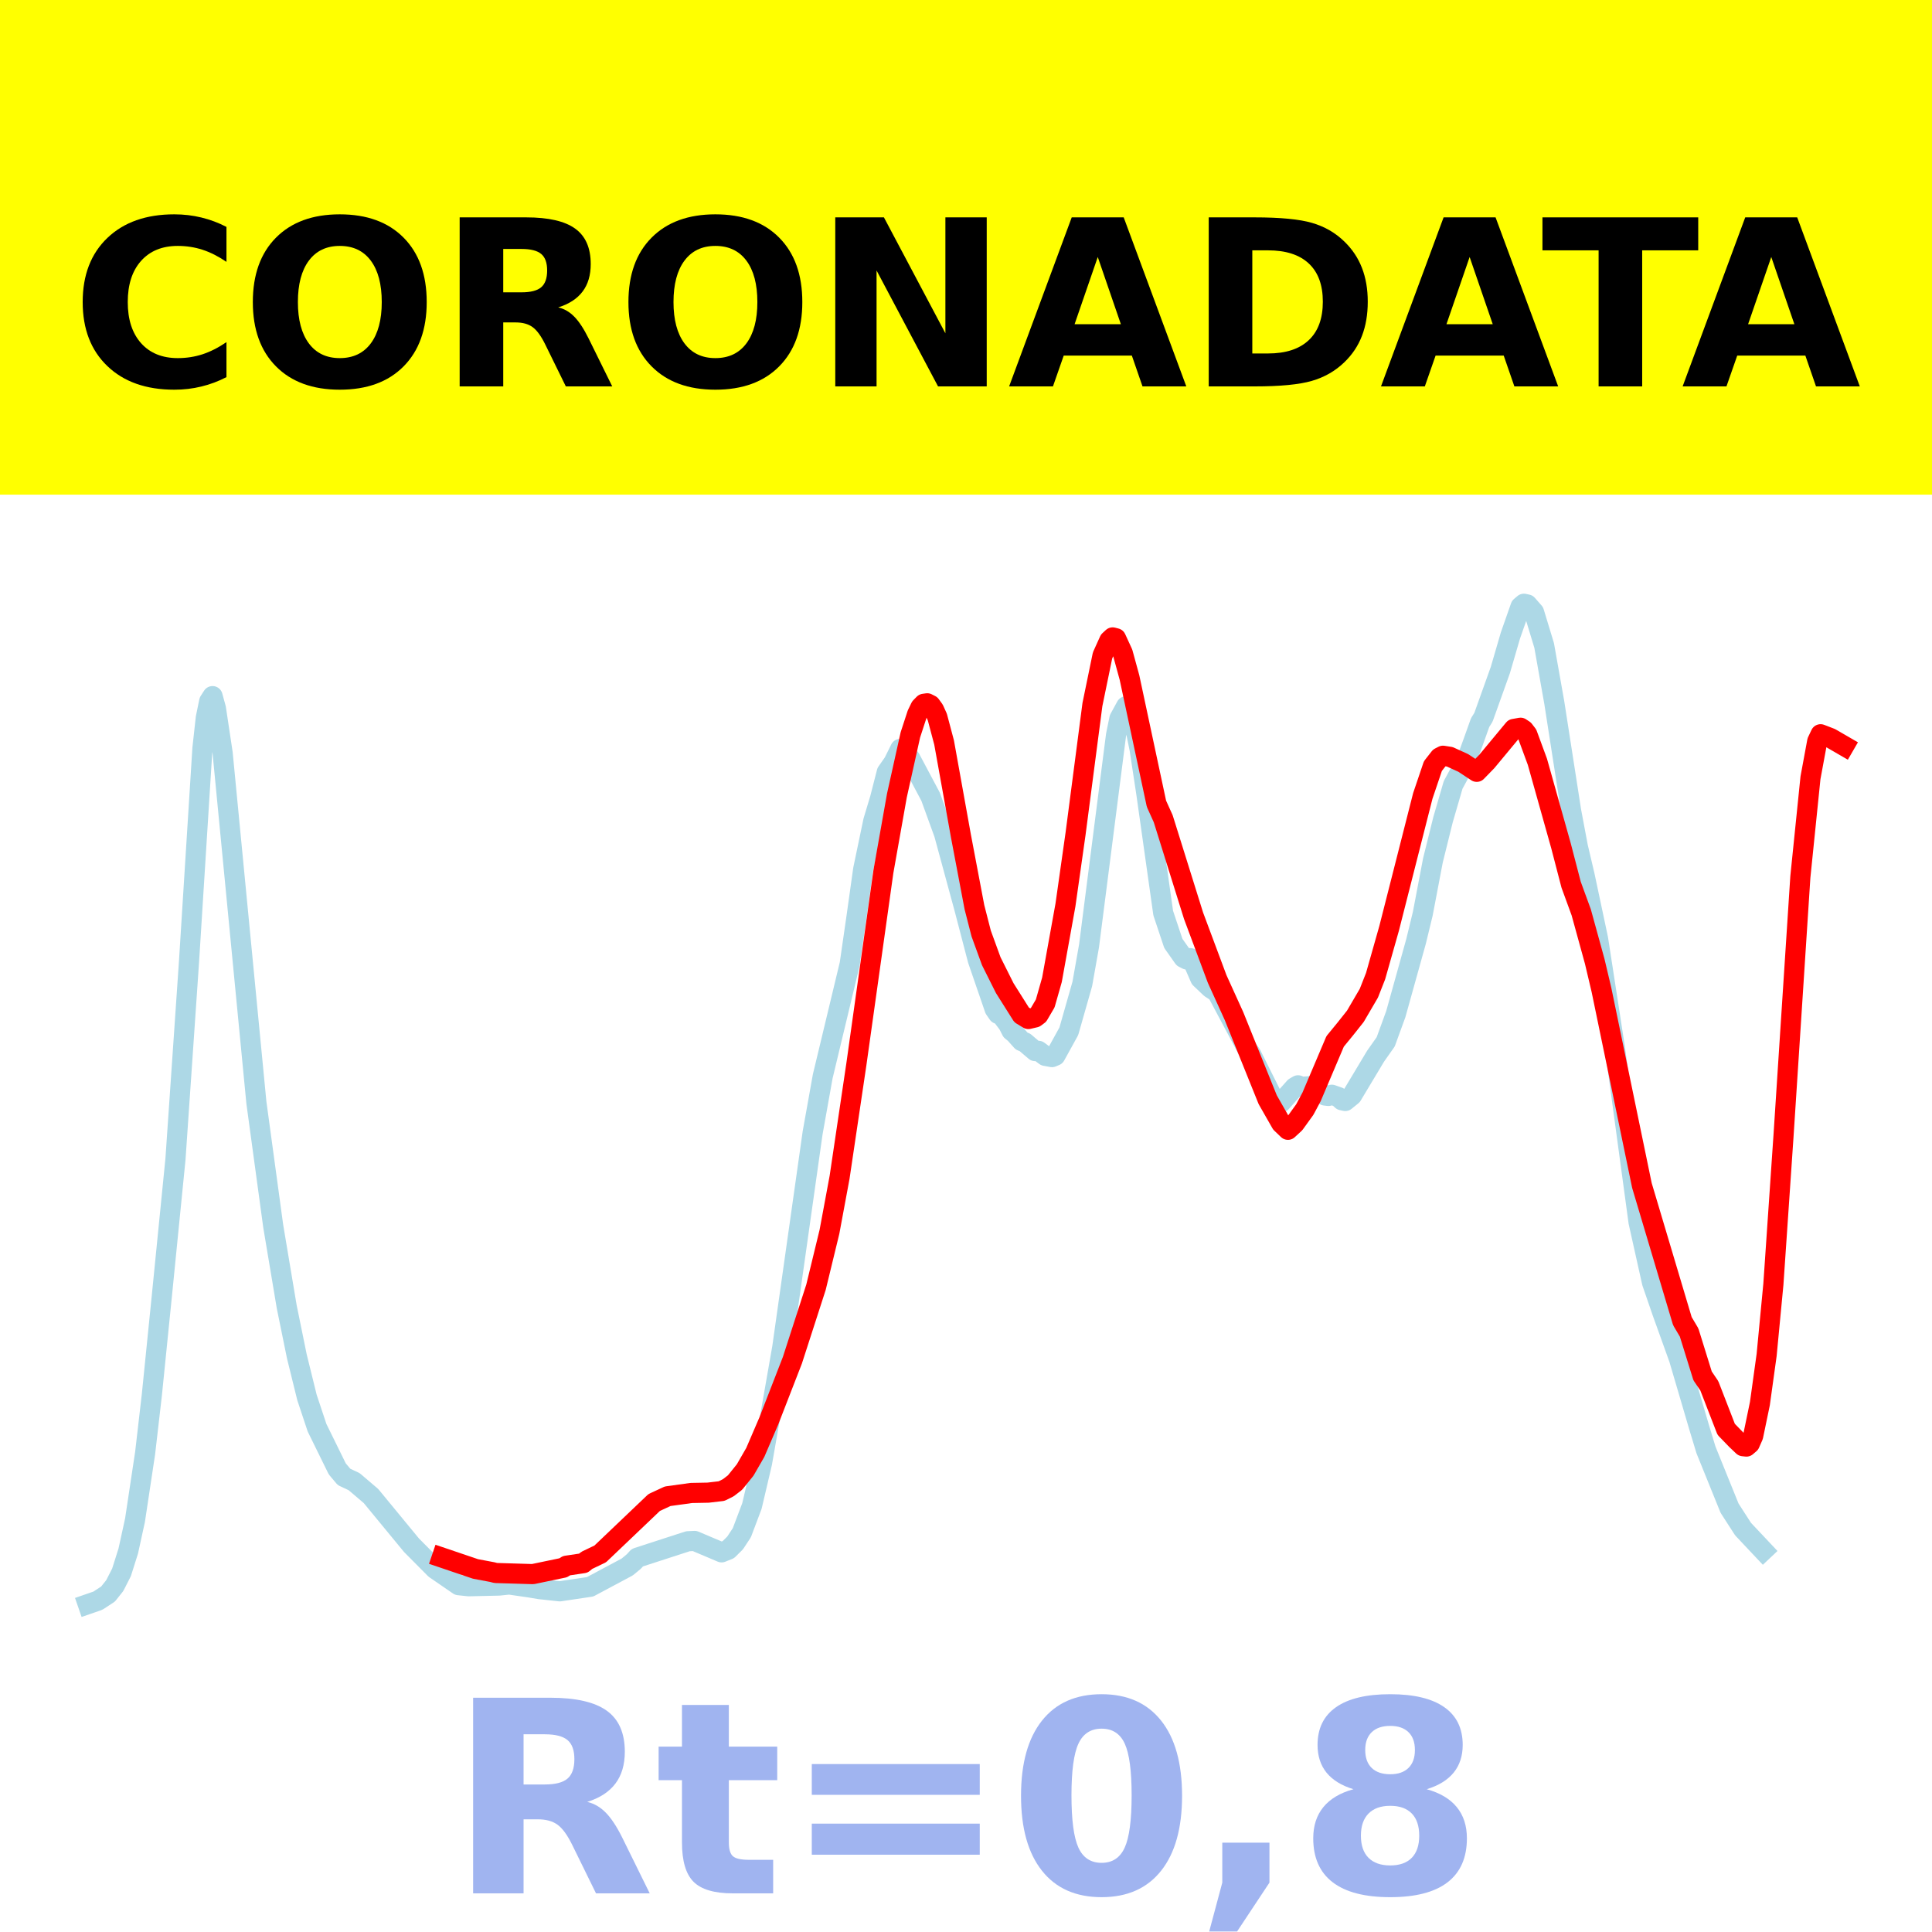
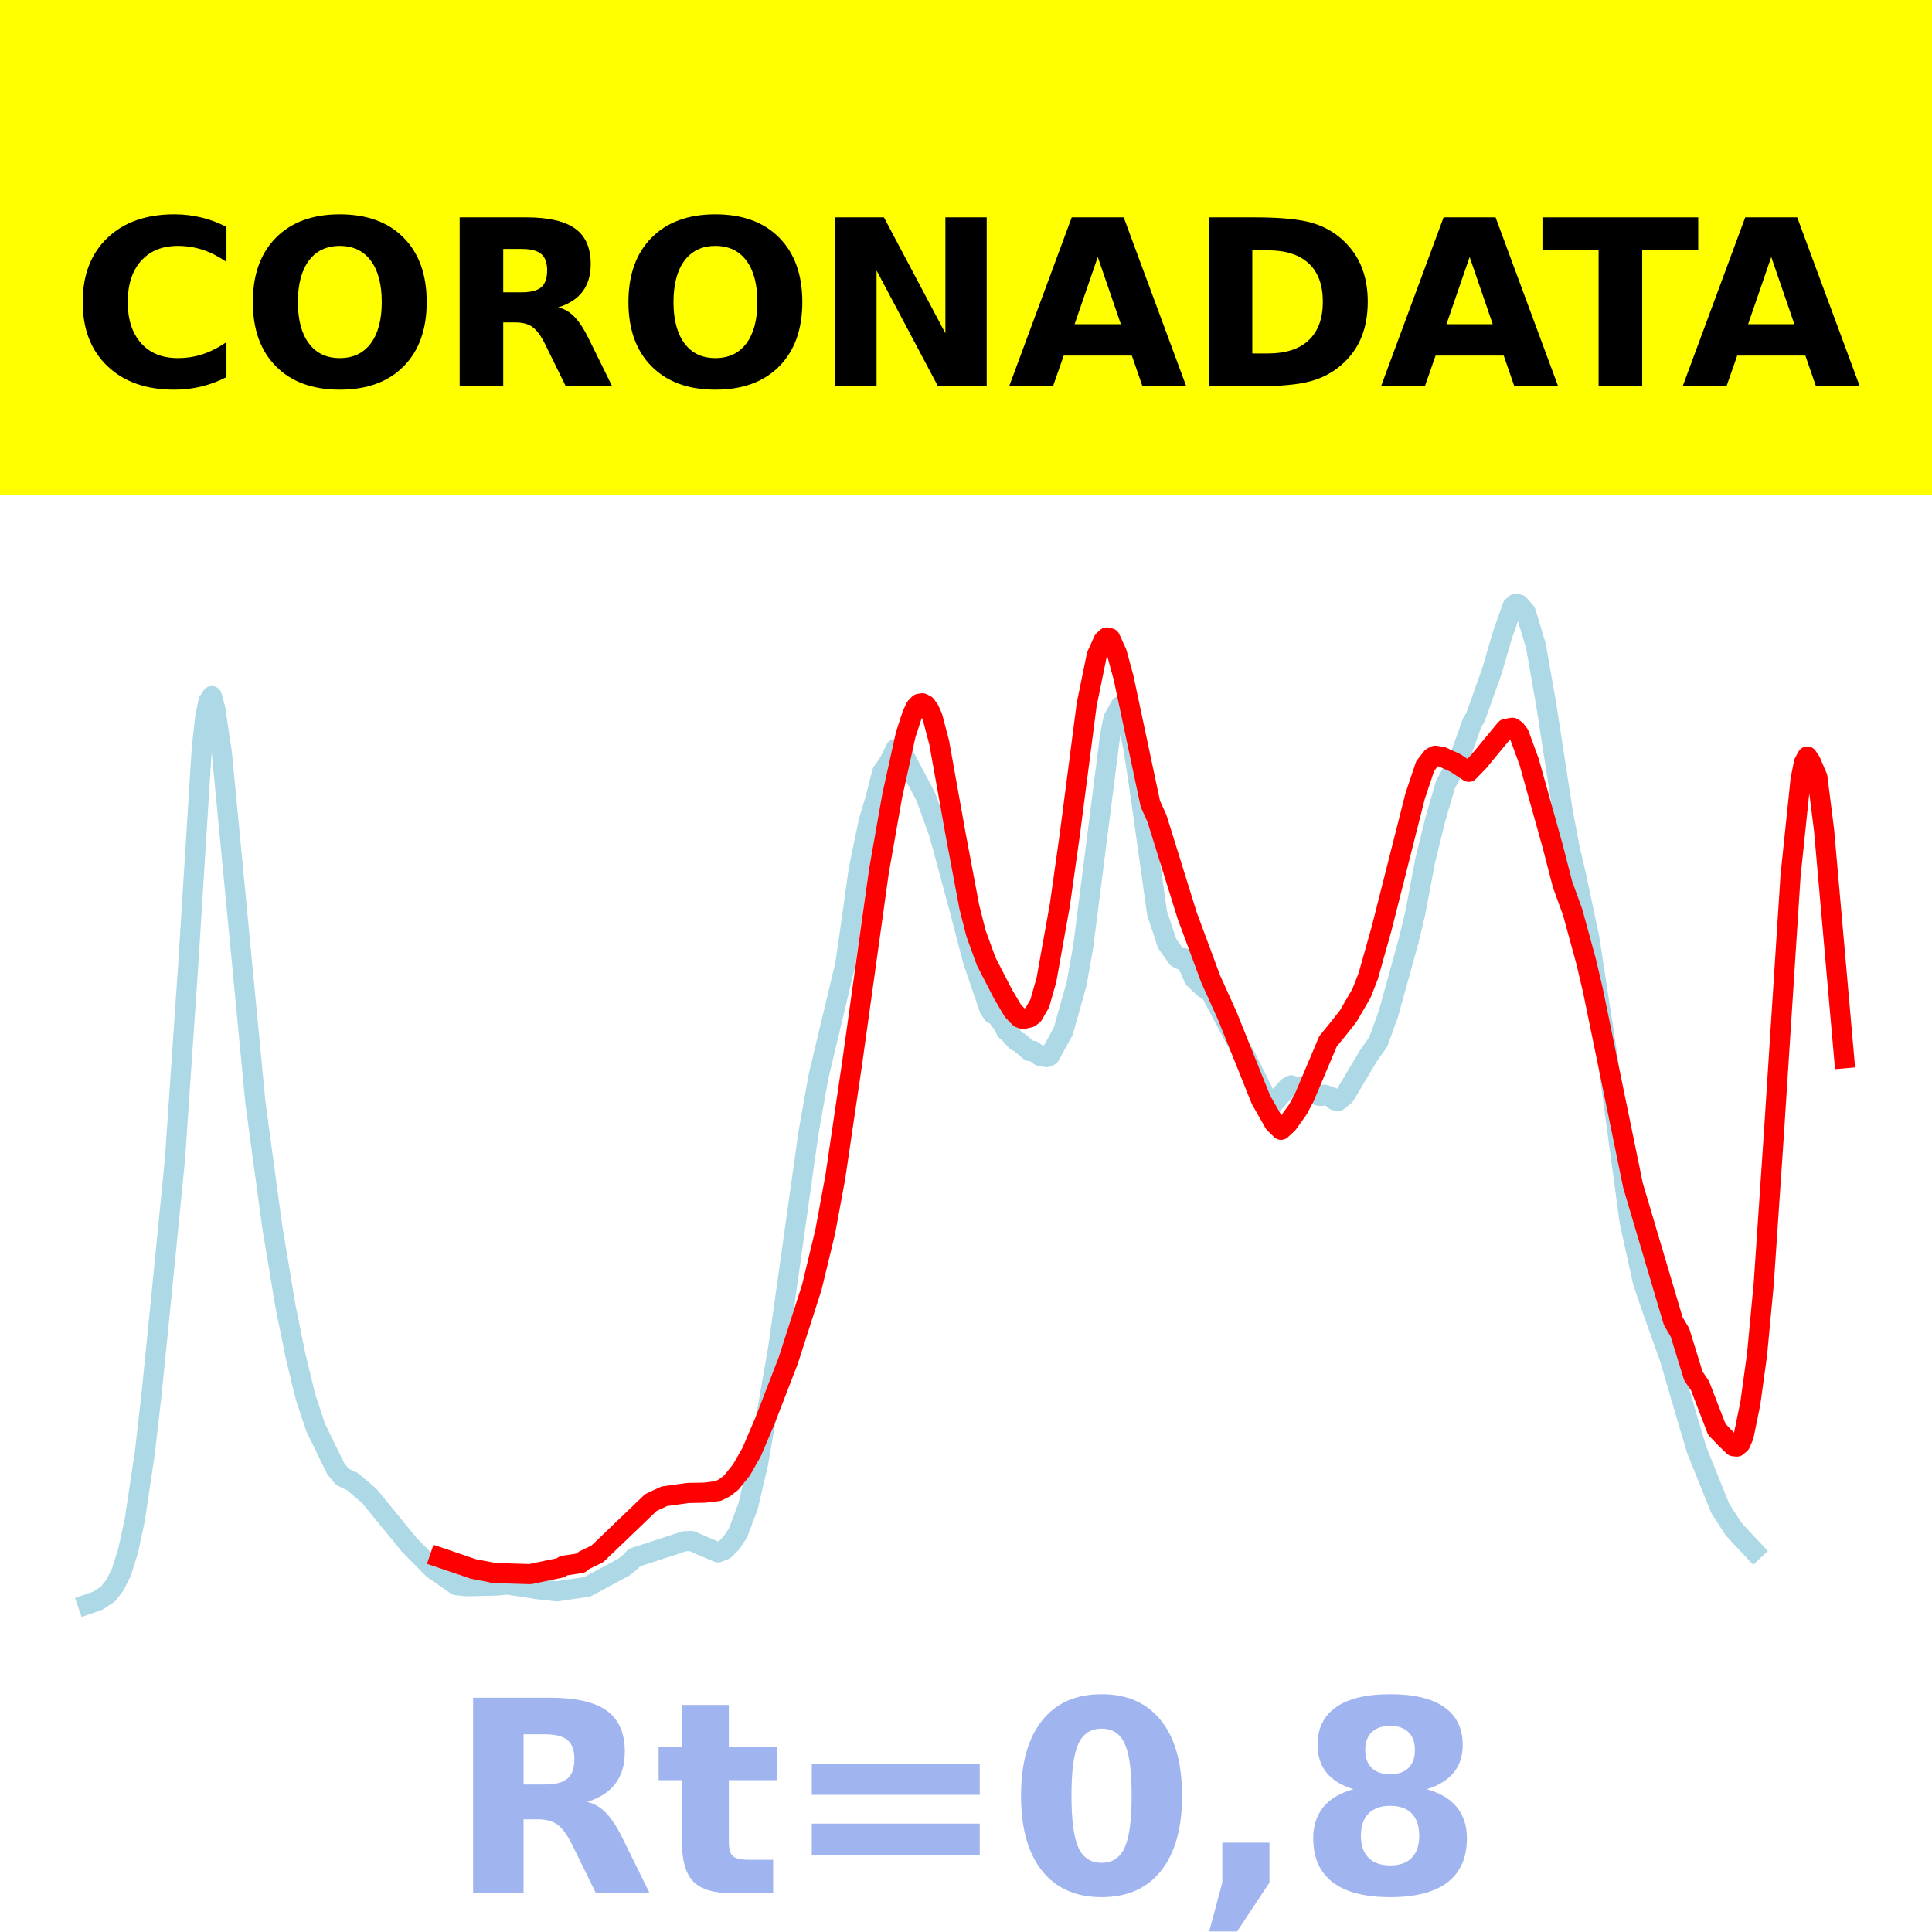
<svg xmlns="http://www.w3.org/2000/svg" xmlns:xlink="http://www.w3.org/1999/xlink" height="144pt" version="1.1" viewBox="0 0 144 144" width="144pt">
  <defs>
    <style type="text/css">*{stroke-linecap:butt;stroke-linejoin:round;}</style>
  </defs>
  <g id="figure_1">
    <g id="patch_1">
      <path d="M 0 144  L 144 144  L 144 0  L 0 0  z " style="fill:#ffffff;" />
    </g>
    <g id="axes_1">
      <g id="patch_2">
        <path d="M 0 144  L 144 144  L 144 0  L 0 0  z " style="fill:#ffffff;" />
      </g>
      <g id="line2d_1">
-         <path clip-path="url(#pb52938ac7f)" d="M 6.545 119.565  L 7.299 119.304  L 8.053 118.81  L 8.556 118.177  L 9.058 117.191  L 9.561 115.6  L 10.063 113.303  L 10.817 108.3  L 11.319 103.954  L 12.073 96.491  L 13.078 86.401  L 14.083 71.75  L 15.088 55.78  L 15.34 53.498  L 15.591 52.276  L 15.842 51.885  L 16.094 52.803  L 16.596 56.142  L 19.109 82.173  L 20.365 91.395  L 21.37 97.397  L 22.124 101.093  L 22.878 104.152  L 23.631 106.416  L 25.139 109.484  L 25.642 110.081  L 26.395 110.434  L 27.652 111.506  L 30.667 115.168  L 32.426 116.941  L 34.185 118.15  L 34.938 118.23  L 37.2 118.178  L 37.954 118.099  L 39.461 118.318  L 40.215 118.444  L 41.723 118.608  L 43.984 118.271  L 46.748 116.794  L 47.25 116.378  L 47.502 116.099  L 51.271 114.876  L 51.773 114.852  L 53.783 115.703  L 54.286 115.502  L 54.788 115.005  L 55.291 114.243  L 56.045 112.248  L 56.798 109.041  L 58.306 100.429  L 60.567 84.442  L 61.321 80.226  L 63.331 71.855  L 63.834 68.378  L 64.336 64.799  L 65.09 61.19  L 65.593 59.516  L 66.095 57.554  L 66.598 56.835  L 67.1 55.819  L 67.352 55.922  L 67.854 56.548  L 69.362 59.385  L 70.367 62.152  L 71.874 67.699  L 72.879 71.549  L 74.136 75.205  L 74.387 75.569  L 74.638 75.672  L 75.141 76.336  L 75.392 76.831  L 75.643 77.034  L 76.146 77.596  L 76.397 77.698  L 77.151 78.342  L 77.402 78.323  L 77.905 78.698  L 78.407 78.791  L 78.659 78.687  L 79.664 76.864  L 80.669 73.334  L 81.171 70.497  L 83.181 54.797  L 83.433 53.561  L 83.935 52.642  L 84.186 52.838  L 84.438 53.383  L 84.94 55.841  L 85.443 59.153  L 86.699 68.057  L 87.453 70.315  L 88.207 71.385  L 88.458 71.514  L 88.709 71.413  L 88.96 71.771  L 89.463 72.927  L 90.217 73.643  L 90.719 73.973  L 92.981 78.221  L 93.232 78.541  L 94.991 82.06  L 95.242 82.203  L 95.493 82.166  L 96.498 81.038  L 96.75 80.892  L 97.001 81.006  L 97.755 80.951  L 98.257 81.326  L 98.76 81.654  L 99.011 81.685  L 99.262 81.595  L 99.765 81.77  L 100.016 82.007  L 100.267 82.062  L 100.77 81.654  L 102.529 78.72  L 103.282 77.652  L 104.036 75.582  L 105.544 70.168  L 106.046 68.099  L 106.8 64.137  L 107.554 61.097  L 108.308 58.502  L 109.313 56.645  L 109.815 55.273  L 110.318 53.863  L 110.569 53.459  L 111.826 49.945  L 112.579 47.364  L 113.333 45.213  L 113.584 45  L 113.836 45.054  L 114.338 45.627  L 115.092 48.11  L 115.846 52.359  L 117.102 60.434  L 117.605 63.113  L 118.107 65.247  L 119.112 69.981  L 120.369 78.124  L 122.127 91.083  L 123.132 95.593  L 123.886 97.781  L 125.143 101.278  L 126.65 106.407  L 127.153 108.066  L 128.912 112.411  L 129.917 113.969  L 131.424 115.57  L 131.424 115.57  " style="fill:none;stroke:#add8e6;stroke-linecap:square;stroke-width:1.5;" />
+         <path clip-path="url(#p681daf15ef)" d="M 6.545 119.565  L 7.295 119.304  L 8.044 118.81  L 8.544 118.177  L 9.044 117.191  L 9.543 115.6  L 10.043 113.303  L 10.793 108.3  L 11.292 103.954  L 12.042 96.491  L 13.041 86.401  L 14.04 71.75  L 15.04 55.78  L 15.289 53.498  L 15.539 52.276  L 15.789 51.885  L 16.039 52.803  L 16.539 56.142  L 19.037 82.173  L 20.286 91.395  L 21.285 97.397  L 22.035 101.093  L 22.784 104.152  L 23.534 106.416  L 25.033 109.484  L 25.532 110.081  L 26.282 110.434  L 27.531 111.506  L 30.529 115.168  L 32.278 116.941  L 34.026 118.15  L 34.776 118.23  L 37.024 118.178  L 37.774 118.099  L 39.273 118.318  L 40.022 118.444  L 41.521 118.608  L 43.77 118.271  L 46.518 116.794  L 47.017 116.378  L 47.267 116.099  L 51.015 114.876  L 51.514 114.852  L 53.513 115.703  L 54.012 115.502  L 54.512 115.005  L 55.012 114.243  L 55.761 112.248  L 56.511 109.041  L 58.01 100.429  L 60.258 84.442  L 61.008 80.226  L 63.006 71.855  L 63.506 68.378  L 64.006 64.799  L 64.755 61.19  L 65.255 59.516  L 65.754 57.554  L 66.254 56.835  L 66.754 55.819  L 67.003 55.922  L 67.503 56.548  L 69.002 59.385  L 70.001 62.152  L 71.5 67.699  L 72.5 71.549  L 73.749 75.205  L 73.999 75.569  L 74.248 75.672  L 74.748 76.336  L 74.998 76.831  L 75.248 77.034  L 75.747 77.596  L 75.997 77.698  L 76.747 78.342  L 76.997 78.323  L 77.496 78.698  L 77.996 78.791  L 78.246 78.687  L 79.245 76.864  L 80.244 73.334  L 80.744 70.497  L 82.743 54.797  L 82.992 53.561  L 83.492 52.642  L 83.742 52.838  L 83.992 53.383  L 84.491 55.841  L 84.991 59.153  L 86.24 68.057  L 86.99 70.315  L 87.739 71.385  L 87.989 71.514  L 88.239 71.413  L 88.489 71.771  L 88.988 72.927  L 89.738 73.643  L 90.237 73.973  L 92.486 78.221  L 92.736 78.541  L 94.484 82.06  L 94.734 82.203  L 94.984 82.166  L 95.983 81.038  L 96.233 80.892  L 96.483 81.006  L 97.232 80.951  L 97.732 81.326  L 98.232 81.654  L 98.482 81.685  L 98.731 81.595  L 99.231 81.77  L 99.481 82.007  L 99.731 82.062  L 100.23 81.654  L 101.979 78.72  L 102.729 77.652  L 103.478 75.582  L 104.977 70.168  L 105.477 68.099  L 106.226 64.137  L 106.976 61.097  L 107.725 58.502  L 108.724 56.645  L 109.224 55.273  L 109.724 53.863  L 109.974 53.459  L 111.223 49.945  L 111.972 47.364  L 112.722 45.213  L 112.972 45  L 113.221 45.054  L 113.721 45.627  L 114.471 48.11  L 115.22 52.359  L 116.469 60.434  L 116.969 63.113  L 117.468 65.247  L 118.468 69.981  L 119.717 78.124  L 121.466 91.083  L 122.465 95.593  L 123.214 97.781  L 124.464 101.278  L 125.963 106.407  L 126.462 108.066  L 128.211 112.411  L 129.21 113.969  L 130.709 115.57  L 130.709 115.57  " style="fill:none;stroke:#add8e6;stroke-linecap:square;stroke-width:1.5;" />
      </g>
      <g id="line2d_2">
-         <path clip-path="url(#pb52938ac7f)" d="M 32.928 116.088  L 35.441 116.94  L 36.697 117.176  L 36.949 117.242  L 39.712 117.325  L 41.974 116.854  L 42.225 116.697  L 43.481 116.509  L 43.733 116.301  L 44.738 115.819  L 48.758 111.988  L 49.763 111.522  L 51.522 111.278  L 52.778 111.254  L 53.783 111.136  L 54.286 110.886  L 54.788 110.497  L 55.542 109.562  L 56.296 108.253  L 57.301 105.915  L 59.06 101.386  L 60.819 95.944  L 61.824 91.806  L 62.578 87.748  L 63.834 79.289  L 65.844 64.961  L 66.849 59.297  L 67.854 54.772  L 68.357 53.232  L 68.608 52.713  L 68.859 52.457  L 69.11 52.42  L 69.362 52.547  L 69.613 52.891  L 69.864 53.447  L 70.367 55.341  L 71.623 62.315  L 72.628 67.616  L 73.131 69.578  L 73.884 71.644  L 74.89 73.653  L 76.146 75.646  L 76.648 75.952  L 77.151 75.834  L 77.402 75.648  L 77.905 74.791  L 78.407 73.028  L 79.412 67.456  L 80.166 62.142  L 81.422 52.515  L 82.176 48.855  L 82.679 47.742  L 82.93 47.509  L 83.181 47.574  L 83.684 48.669  L 84.186 50.502  L 86.196 59.909  L 86.699 61.022  L 88.96 68.254  L 90.719 72.966  L 91.976 75.734  L 94.488 81.967  L 95.493 83.727  L 95.996 84.208  L 96.498 83.745  L 97.252 82.7  L 97.755 81.759  L 99.514 77.617  L 100.267 76.698  L 101.021 75.748  L 102.026 74.029  L 102.529 72.752  L 103.534 69.205  L 106.046 59.327  L 106.8 57.098  L 107.303 56.457  L 107.554 56.328  L 108.057 56.407  L 109.062 56.865  L 110.067 57.527  L 110.82 56.753  L 112.831 54.331  L 113.333 54.241  L 113.584 54.407  L 113.836 54.735  L 114.589 56.779  L 116.348 63.043  L 117.102 65.94  L 117.856 68.002  L 118.861 71.655  L 119.363 73.778  L 122.379 88.358  L 125.394 98.469  L 125.896 99.316  L 126.901 102.551  L 127.404 103.294  L 128.66 106.534  L 129.414 107.313  L 129.917 107.791  L 130.168 107.818  L 130.419 107.603  L 130.67 107.034  L 131.173 104.611  L 131.675 100.987  L 132.178 95.714  L 132.932 84.676  L 134.188 65.362  L 134.942 57.974  L 135.444 55.258  L 135.696 54.726  L 136.449 55.017  L 137.455 55.6  L 137.455 55.6  " style="fill:none;stroke:#ff0000;stroke-linecap:square;stroke-width:1.5;" />
+         <path clip-path="url(#p681daf15ef)" d="M 32.777 116.088  L 35.276 116.94  L 36.525 117.176  L 36.774 117.242  L 39.523 117.325  L 41.771 116.854  L 42.021 116.697  L 43.27 116.509  L 43.52 116.301  L 44.519 115.819  L 48.516 111.988  L 49.516 111.522  L 51.264 111.278  L 52.514 111.254  L 53.513 111.136  L 54.012 110.886  L 54.512 110.497  L 55.262 109.562  L 56.011 108.253  L 57.01 105.915  L 58.759 101.386  L 60.508 95.944  L 61.507 91.806  L 62.257 87.748  L 63.506 79.289  L 65.505 64.961  L 66.504 59.297  L 67.503 54.772  L 68.003 53.232  L 68.253 52.713  L 68.502 52.457  L 68.752 52.42  L 69.002 52.547  L 69.252 52.891  L 69.502 53.447  L 70.001 55.341  L 71.251 62.315  L 72.25 67.616  L 72.749 69.578  L 73.499 71.644  L 74.748 74.07  L 75.498 75.343  L 75.997 75.858  L 76.247 75.952  L 76.747 75.834  L 76.997 75.648  L 77.496 74.791  L 77.996 73.028  L 78.995 67.456  L 79.745 62.142  L 80.994 52.515  L 81.743 48.855  L 82.243 47.742  L 82.493 47.509  L 82.743 47.574  L 83.242 48.669  L 83.742 50.502  L 85.74 59.909  L 86.24 61.022  L 88.489 68.254  L 90.237 72.966  L 91.486 75.734  L 93.985 81.967  L 94.984 83.727  L 95.484 84.208  L 95.983 83.745  L 96.733 82.7  L 97.232 81.759  L 98.981 77.617  L 99.731 76.698  L 100.48 75.748  L 101.48 74.029  L 101.979 72.752  L 102.978 69.205  L 105.477 59.327  L 106.226 57.098  L 106.726 56.457  L 106.976 56.328  L 107.475 56.407  L 108.475 56.865  L 109.474 57.527  L 110.223 56.753  L 112.222 54.331  L 112.722 54.241  L 112.972 54.407  L 113.221 54.735  L 113.971 56.779  L 115.72 63.043  L 116.469 65.94  L 117.219 68.002  L 118.218 71.655  L 118.718 73.778  L 121.715 88.358  L 124.713 98.469  L 125.213 99.316  L 126.212 102.551  L 126.712 103.294  L 127.961 106.534  L 128.711 107.313  L 129.21 107.791  L 129.46 107.818  L 129.71 107.603  L 129.96 107.034  L 130.459 104.601  L 130.959 100.967  L 131.459 95.684  L 132.208 84.631  L 133.457 65.279  L 134.207 58.089  L 134.457 56.837  L 134.706 56.385  L 134.956 56.757  L 135.456 57.922  L 135.956 61.878  L 137.455 78.877  L 137.455 78.877  " style="fill:none;stroke:#ff0000;stroke-linecap:square;stroke-width:1.5;" />
      </g>
      <g id="patch_3">
        <path d="M 0 144  L 0 0  " style="fill:none;stroke:#ffffff;stroke-linecap:square;stroke-linejoin:miter;stroke-width:0.8;" />
      </g>
      <g id="patch_4">
        <path d="M 144 144  L 144 0  " style="fill:none;stroke:#ffffff;stroke-linecap:square;stroke-linejoin:miter;stroke-width:0.8;" />
      </g>
      <g id="patch_5">
        <path d="M 0 144  L 144 144  " style="fill:none;stroke:#ffffff;stroke-linecap:square;stroke-linejoin:miter;stroke-width:0.8;" />
      </g>
      <g id="patch_6">
        <path d="M 0 0  L 144 0  " style="fill:none;stroke:#ffffff;stroke-linecap:square;stroke-linejoin:miter;stroke-width:0.8;" />
      </g>
    </g>
    <g id="text_1">
      <g id="patch_7">
        <path d="M -64.848 36.368  L 208.848 36.368  L 208.848 -7.654  L -64.848 -7.654  z " style="fill:#ffff00;stroke:#ffff00;stroke-linejoin:miter;" />
      </g>
      <g transform="translate(72 9.45018)scale(0.1728 -0.1728)" />
      <g transform="translate(-60.87375 28.8)scale(0.1728 -0.1728)">
        <defs>
          <path id="DejaVuSans-Bold-32" />
          <path d="M 67 4  Q 61.812 1.312 56.203 -0.047  Q 50.594 -1.422 44.484 -1.422  Q 26.266 -1.422 15.625 8.766  Q 4.984 18.953 4.984 36.375  Q 4.984 53.859 15.625 64.031  Q 26.266 74.219 44.484 74.219  Q 50.594 74.219 56.203 72.844  Q 61.812 71.484 67 68.797  L 67 53.719  Q 61.766 57.281 56.688 58.938  Q 51.609 60.594 46 60.594  Q 35.938 60.594 30.172 54.141  Q 24.422 47.703 24.422 36.375  Q 24.422 25.094 30.172 18.641  Q 35.938 12.203 46 12.203  Q 51.609 12.203 56.688 13.859  Q 61.766 15.531 67 19.094  z " id="DejaVuSans-Bold-67" />
          <path d="M 42.484 60.594  Q 33.891 60.594 29.156 54.25  Q 24.422 47.906 24.422 36.375  Q 24.422 24.906 29.156 18.547  Q 33.891 12.203 42.484 12.203  Q 51.125 12.203 55.859 18.547  Q 60.594 24.906 60.594 36.375  Q 60.594 47.906 55.859 54.25  Q 51.125 60.594 42.484 60.594  z M 42.484 74.219  Q 60.062 74.219 70.016 64.156  Q 79.984 54.109 79.984 36.375  Q 79.984 18.703 70.016 8.641  Q 60.062 -1.422 42.484 -1.422  Q 24.953 -1.422 14.969 8.641  Q 4.984 18.703 4.984 36.375  Q 4.984 54.109 14.969 64.156  Q 24.953 74.219 42.484 74.219  z " id="DejaVuSans-Bold-79" />
          <path d="M 35.891 40.578  Q 41.797 40.578 44.359 42.766  Q 46.922 44.969 46.922 50  Q 46.922 54.984 44.359 57.125  Q 41.797 59.281 35.891 59.281  L 27.984 59.281  L 27.984 40.578  z M 27.984 27.594  L 27.984 0  L 9.188 0  L 9.188 72.906  L 37.891 72.906  Q 52.297 72.906 59 68.062  Q 65.719 63.234 65.719 52.781  Q 65.719 45.562 62.219 40.922  Q 58.734 36.281 51.703 34.078  Q 55.562 33.203 58.609 30.094  Q 61.672 27 64.797 20.703  L 75 0  L 54.984 0  L 46.094 18.109  Q 43.406 23.578 40.641 25.578  Q 37.891 27.594 33.297 27.594  z " id="DejaVuSans-Bold-82" />
          <path d="M 9.188 72.906  L 30.172 72.906  L 56.688 22.906  L 56.688 72.906  L 74.516 72.906  L 74.516 0  L 53.516 0  L 27 50  L 27 0  L 9.188 0  z " id="DejaVuSans-Bold-78" />
          <path d="M 53.422 13.281  L 24.031 13.281  L 19.391 0  L 0.484 0  L 27.484 72.906  L 49.906 72.906  L 76.906 0  L 58.016 0  z M 28.719 26.812  L 48.688 26.812  L 38.719 55.812  z " id="DejaVuSans-Bold-65" />
          <path d="M 27.984 58.688  L 27.984 14.203  L 34.719 14.203  Q 46.234 14.203 52.312 19.922  Q 58.406 25.641 58.406 36.531  Q 58.406 47.359 52.344 53.016  Q 46.297 58.688 34.719 58.688  z M 9.188 72.906  L 29 72.906  Q 45.609 72.906 53.734 70.531  Q 61.859 68.172 67.672 62.5  Q 72.797 57.562 75.281 51.109  Q 77.781 44.672 77.781 36.531  Q 77.781 28.266 75.281 21.797  Q 72.797 15.328 67.672 10.406  Q 61.812 4.734 53.609 2.359  Q 45.406 0 29 0  L 9.188 0  z " id="DejaVuSans-Bold-68" />
          <path d="M 0.484 72.906  L 67.672 72.906  L 67.672 58.688  L 43.5 58.688  L 43.5 0  L 24.703 0  L 24.703 58.688  L 0.484 58.688  z " id="DejaVuSans-Bold-84" />
        </defs>
        <use xlink:href="#DejaVuSans-Bold-32" />
        <use x="34.814" xlink:href="#DejaVuSans-Bold-32" />
        <use x="69.629" xlink:href="#DejaVuSans-Bold-32" />
        <use x="104.443" xlink:href="#DejaVuSans-Bold-32" />
        <use x="139.258" xlink:href="#DejaVuSans-Bold-32" />
        <use x="174.072" xlink:href="#DejaVuSans-Bold-32" />
        <use x="208.887" xlink:href="#DejaVuSans-Bold-32" />
        <use x="243.701" xlink:href="#DejaVuSans-Bold-32" />
        <use x="278.516" xlink:href="#DejaVuSans-Bold-32" />
        <use x="313.33" xlink:href="#DejaVuSans-Bold-32" />
        <use x="348.145" xlink:href="#DejaVuSans-Bold-32" />
        <use x="382.959" xlink:href="#DejaVuSans-Bold-67" />
        <use x="456.348" xlink:href="#DejaVuSans-Bold-79" />
        <use x="541.357" xlink:href="#DejaVuSans-Bold-82" />
        <use x="618.359" xlink:href="#DejaVuSans-Bold-79" />
        <use x="703.369" xlink:href="#DejaVuSans-Bold-78" />
        <use x="787.061" xlink:href="#DejaVuSans-Bold-65" />
        <use x="864.453" xlink:href="#DejaVuSans-Bold-68" />
        <use x="947.461" xlink:href="#DejaVuSans-Bold-65" />
        <use x="1017.104" xlink:href="#DejaVuSans-Bold-84" />
        <use x="1077.566" xlink:href="#DejaVuSans-Bold-65" />
        <use x="1154.959" xlink:href="#DejaVuSans-Bold-32" />
        <use x="1189.773" xlink:href="#DejaVuSans-Bold-32" />
        <use x="1224.588" xlink:href="#DejaVuSans-Bold-32" />
        <use x="1259.402" xlink:href="#DejaVuSans-Bold-32" />
        <use x="1294.217" xlink:href="#DejaVuSans-Bold-32" />
        <use x="1329.031" xlink:href="#DejaVuSans-Bold-32" />
        <use x="1363.846" xlink:href="#DejaVuSans-Bold-32" />
        <use x="1398.66" xlink:href="#DejaVuSans-Bold-32" />
        <use x="1433.475" xlink:href="#DejaVuSans-Bold-32" />
        <use x="1468.289" xlink:href="#DejaVuSans-Bold-32" />
        <use x="1503.104" xlink:href="#DejaVuSans-Bold-32" />
      </g>
    </g>
    <g id="text_2">
      <g style="fill:#4169e1;opacity:0.5;" transform="translate(33.42656 141.12)scale(0.2 -0.2)">
        <defs>
          <path d="M 27.484 70.219  L 27.484 54.688  L 45.516 54.688  L 45.516 42.188  L 27.484 42.188  L 27.484 19  Q 27.484 15.188 29 13.844  Q 30.516 12.5 35.016 12.5  L 44 12.5  L 44 0  L 29 0  Q 18.656 0 14.328 4.312  Q 10.016 8.641 10.016 19  L 10.016 42.188  L 1.312 42.188  L 1.312 54.688  L 10.016 54.688  L 10.016 70.219  z " id="DejaVuSans-Bold-116" />
          <path d="M 10.594 48.188  L 73.188 48.188  L 73.188 36.719  L 10.594 36.719  z M 10.594 25.984  L 73.188 25.984  L 73.188 14.406  L 10.594 14.406  z " id="DejaVuSans-Bold-61" />
          <path d="M 46 36.531  Q 46 50.203 43.438 55.781  Q 40.875 61.375 34.812 61.375  Q 28.766 61.375 26.172 55.781  Q 23.578 50.203 23.578 36.531  Q 23.578 22.703 26.172 17.031  Q 28.766 11.375 34.812 11.375  Q 40.828 11.375 43.406 17.031  Q 46 22.703 46 36.531  z M 64.797 36.375  Q 64.797 18.266 56.984 8.422  Q 49.172 -1.422 34.812 -1.422  Q 20.406 -1.422 12.594 8.422  Q 4.781 18.266 4.781 36.375  Q 4.781 54.547 12.594 64.375  Q 20.406 74.219 34.812 74.219  Q 49.172 74.219 56.984 64.375  Q 64.797 54.547 64.797 36.375  z " id="DejaVuSans-Bold-48" />
          <path d="M 10.203 18.891  L 27.781 18.891  L 27.781 4  L 15.719 -14.203  L 5.328 -14.203  L 10.203 4  z " id="DejaVuSans-Bold-44" />
          <path d="M 34.812 32.625  Q 29.547 32.625 26.703 29.734  Q 23.875 26.859 23.875 21.484  Q 23.875 16.109 26.703 13.25  Q 29.547 10.406 34.812 10.406  Q 40.047 10.406 42.828 13.25  Q 45.609 16.109 45.609 21.484  Q 45.609 26.906 42.828 29.766  Q 40.047 32.625 34.812 32.625  z M 21.094 38.812  Q 14.453 40.828 11.078 44.969  Q 7.719 49.125 7.719 55.328  Q 7.719 64.547 14.594 69.375  Q 21.484 74.219 34.812 74.219  Q 48.047 74.219 54.922 69.406  Q 61.812 64.594 61.812 55.328  Q 61.812 49.125 58.422 44.969  Q 55.031 40.828 48.391 38.812  Q 55.812 36.766 59.594 32.156  Q 63.375 27.547 63.375 20.516  Q 63.375 9.672 56.172 4.125  Q 48.969 -1.422 34.812 -1.422  Q 20.609 -1.422 13.359 4.125  Q 6.109 9.672 6.109 20.516  Q 6.109 27.547 9.891 32.156  Q 13.672 36.766 21.094 38.812  z M 25.484 53.422  Q 25.484 49.078 27.906 46.734  Q 30.328 44.391 34.812 44.391  Q 39.203 44.391 41.594 46.734  Q 44 49.078 44 53.422  Q 44 57.766 41.594 60.078  Q 39.203 62.406 34.812 62.406  Q 30.328 62.406 27.906 60.062  Q 25.484 57.719 25.484 53.422  z " id="DejaVuSans-Bold-56" />
        </defs>
        <use xlink:href="#DejaVuSans-Bold-82" />
        <use x="77.002" xlink:href="#DejaVuSans-Bold-116" />
        <use x="124.805" xlink:href="#DejaVuSans-Bold-61" />
        <use x="208.594" xlink:href="#DejaVuSans-Bold-48" />
        <use x="278.174" xlink:href="#DejaVuSans-Bold-44" />
        <use x="316.162" xlink:href="#DejaVuSans-Bold-56" />
      </g>
    </g>
  </g>
  <defs>
-     <clipPath id="pb52938ac7f">
+     <clipPath id="p681daf15ef">
      <rect height="144" width="144" x="0" y="0" />
    </clipPath>
  </defs>
</svg>
